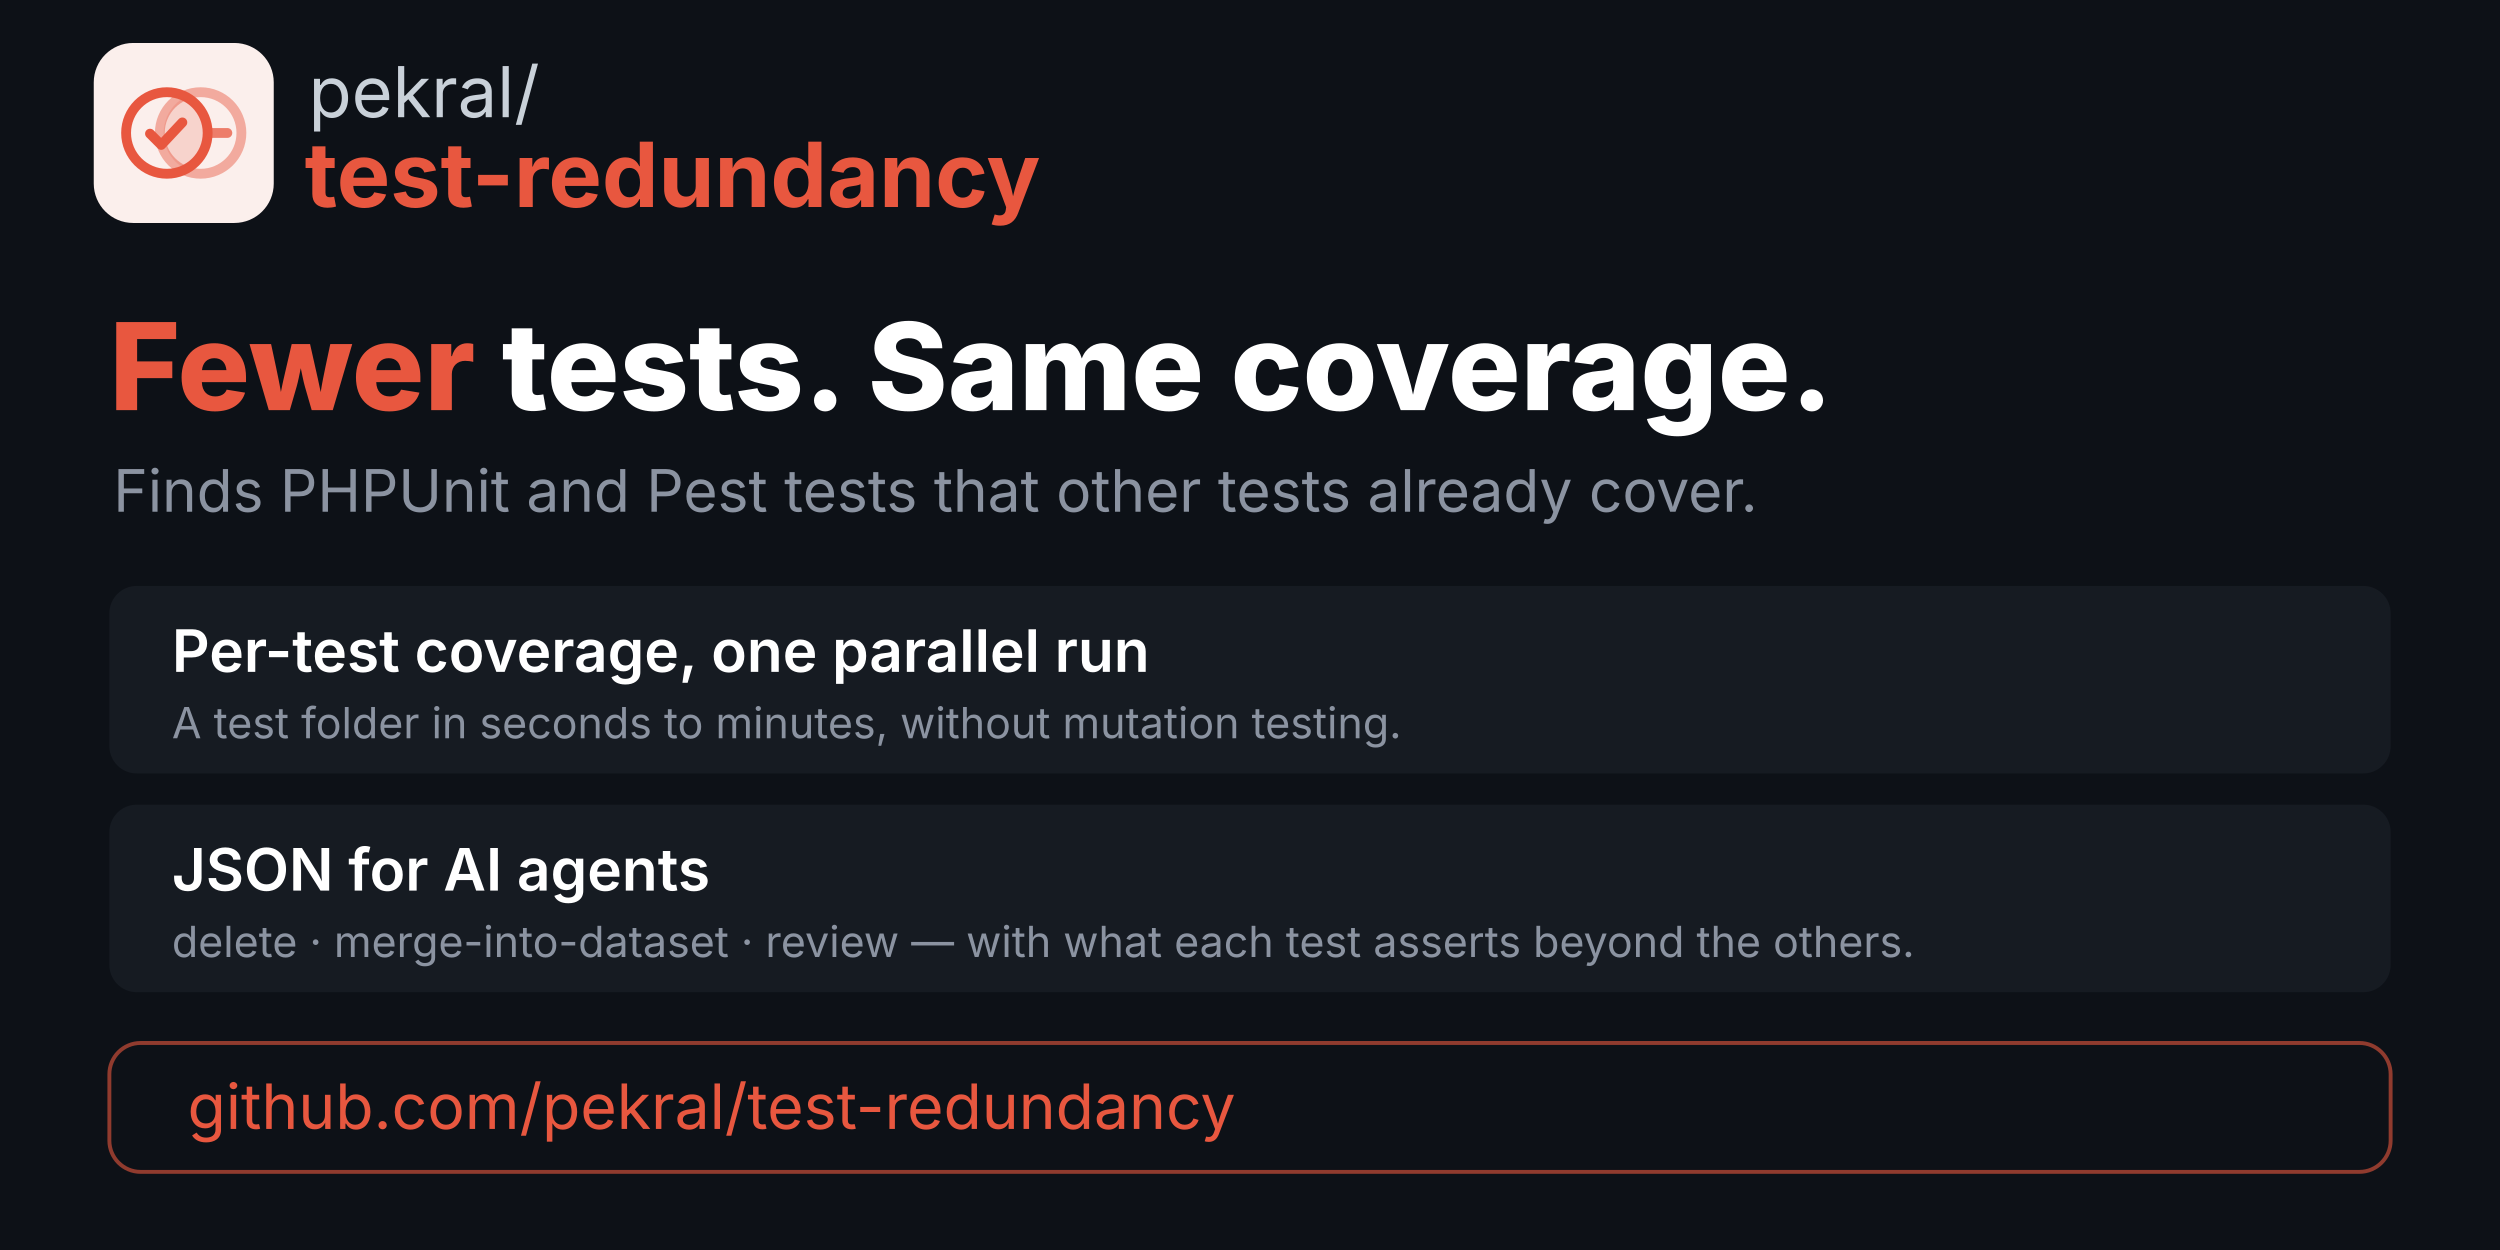
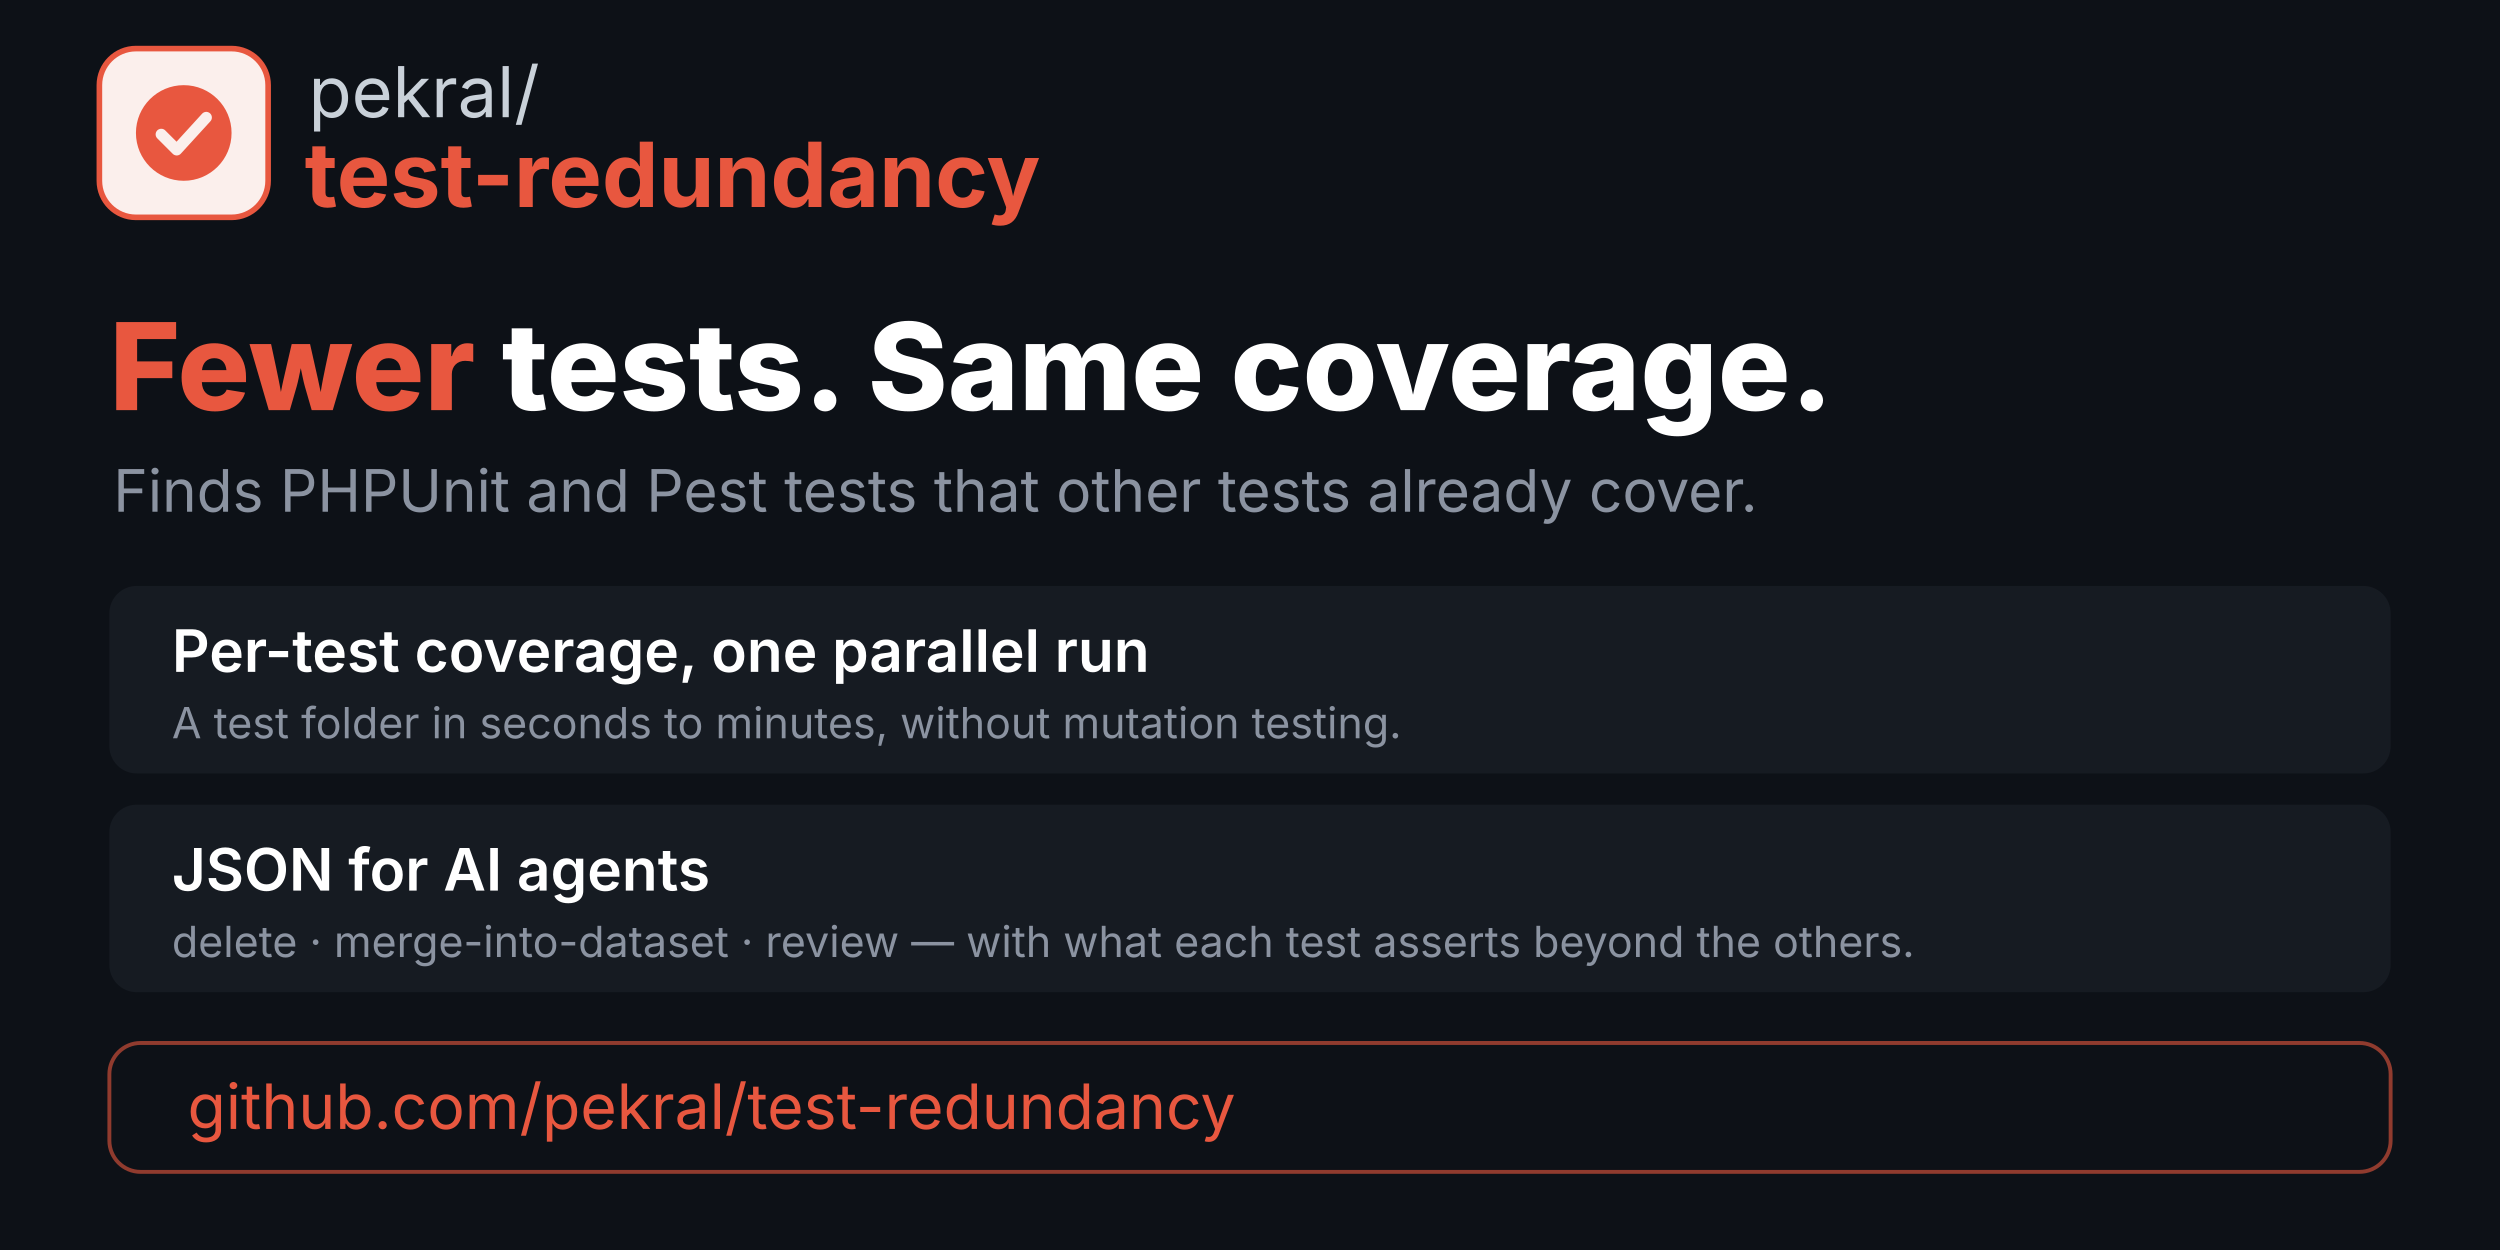
<svg xmlns="http://www.w3.org/2000/svg" width="1280" height="640" viewBox="0 0 1280 640">
  <rect width="1280" height="640" fill="#0D1117" />
  <g transform="translate(48 22) scale(0.36)">
-     <rect width="256" height="256" rx="56" fill="#FBEFEC" />
-     <circle cx="104" cy="128" r="58" fill="none" stroke="#E8573F" stroke-width="14" />
-     <circle cx="152" cy="128" r="58" fill="none" stroke="#E8573F" stroke-width="14" stroke-opacity="0.45" />
-     <path d="M128 78 A58 58 0 0 1 128 178 A58 58 0 0 1 128 78 Z" fill="#E8573F" fill-opacity="0.18" />
-     <path d="M80 129 l16 16 l30 -32" fill="none" stroke="#E8573F" stroke-width="14" stroke-linecap="round" stroke-linejoin="round" />
-     <path d="M164 128 h26" fill="none" stroke="#E8573F" stroke-opacity="0.75" stroke-width="14" stroke-linecap="round" />
+     <rect x="8" y="8" width="240" height="240" rx="52" fill="#FBEFEC" stroke="#E8573F" stroke-width="8" />
+     <circle cx="128" cy="128" r="68" fill="#E8573F" />
+     <path d="M96 130 l22 22 l42 -46" fill="none" stroke="#FBEFEC" stroke-width="16" stroke-linecap="round" stroke-linejoin="round" />
  </g>
  <g font-family="Inter, 'Helvetica Neue', Arial, sans-serif">
    <text x="158" y="60" font-size="36" fill="#C9D1D9">pekral/</text>
    <text x="156" y="106" font-size="46" font-weight="700" fill="#E8573F">test-redundancy</text>
    <text x="56" y="210" font-size="62" font-weight="800" fill="#FFFFFF">
      <tspan fill="#E8573F">Fewer</tspan> tests. Same coverage.</text>
    <text x="58" y="262" font-size="30" fill="#8B93A1">Finds PHPUnit and Pest tests that other tests already cover.</text>
    <g transform="translate(56 300)">
      <rect width="1168" height="96" rx="14" fill="#161B22" />
      <text x="32" y="44" font-size="30" font-weight="600" fill="#FFFFFF">Per-test coverage, one parallel run</text>
      <text x="32" y="78" font-size="22" fill="#8B93A1">A test folder in seconds to minutes, without mutation testing.</text>
    </g>
    <g transform="translate(56 412)">
      <rect width="1168" height="96" rx="14" fill="#161B22" />
      <text x="32" y="44" font-size="30" font-weight="600" fill="#FFFFFF">JSON for AI agents</text>
      <text x="32" y="78" font-size="22" fill="#8B93A1">delete · merge-into-dataset · review — with what each test asserts beyond the others.</text>
    </g>
    <rect x="56" y="534" width="1168" height="66" rx="16" fill="none" stroke="#E8573F" stroke-opacity="0.6" stroke-width="2" />
    <text x="96" y="578" font-size="32" fill="#E8573F">github.com/pekral/test-redundancy</text>
  </g>
</svg>
